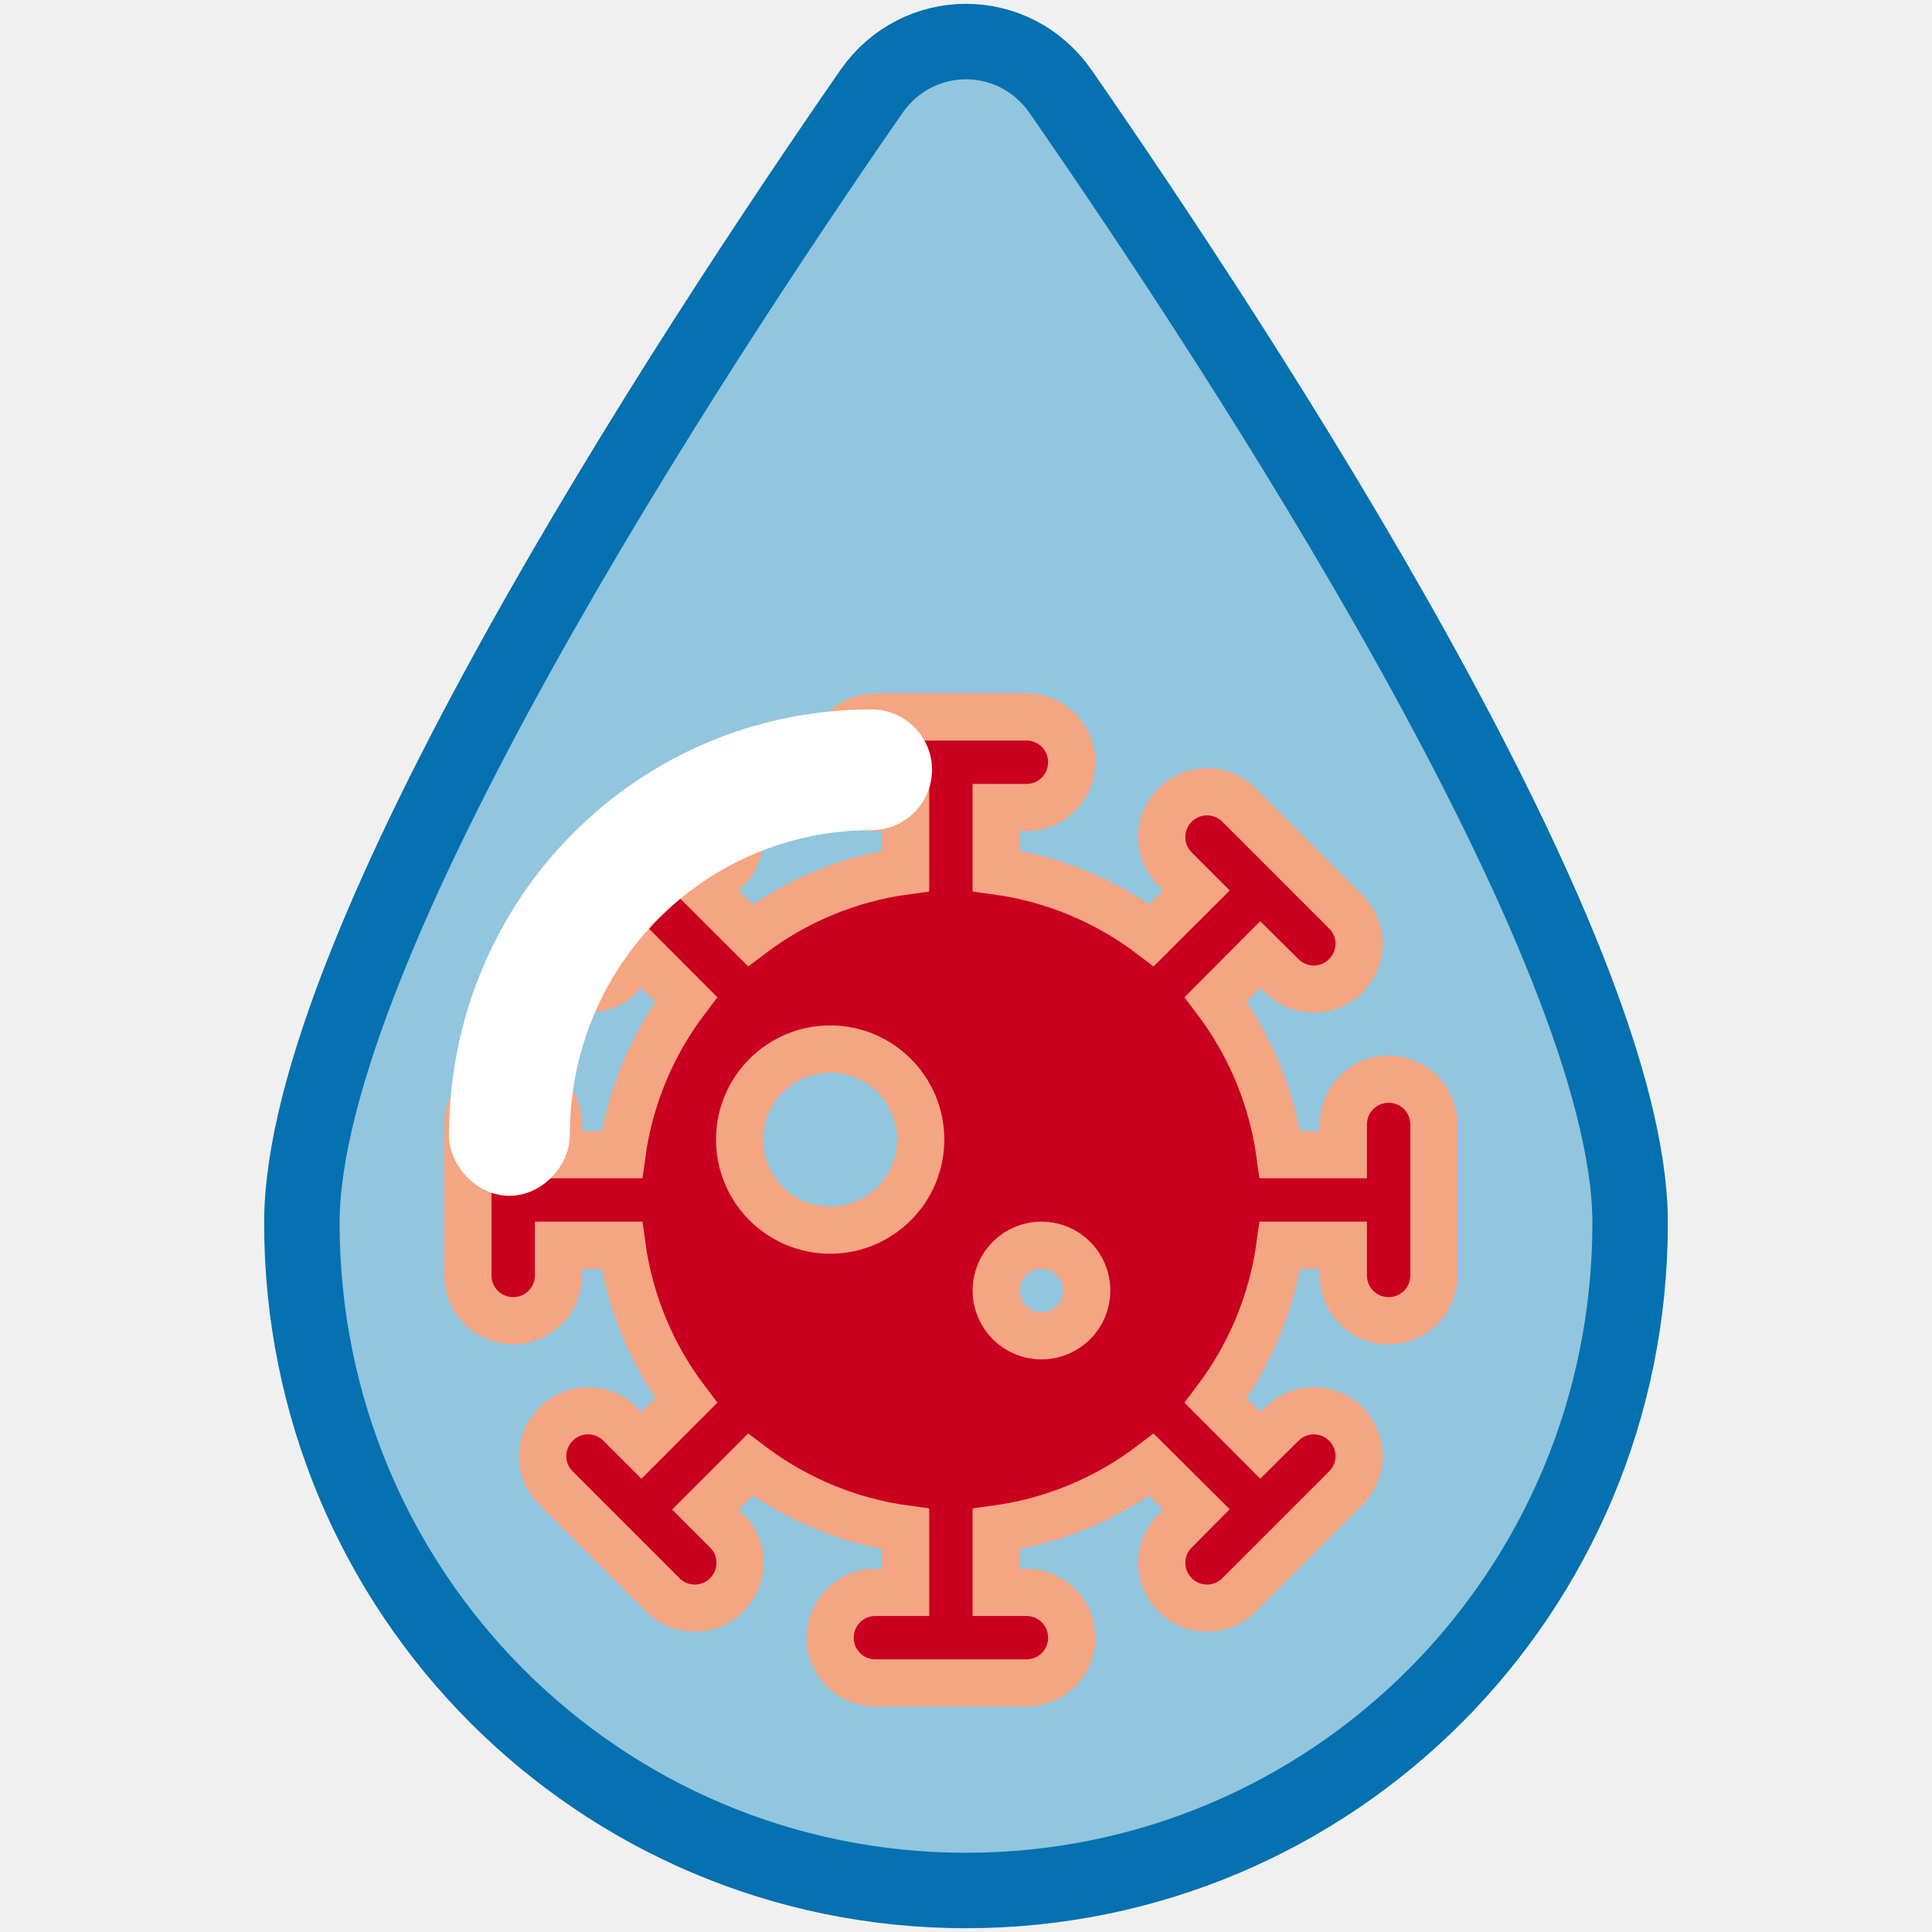
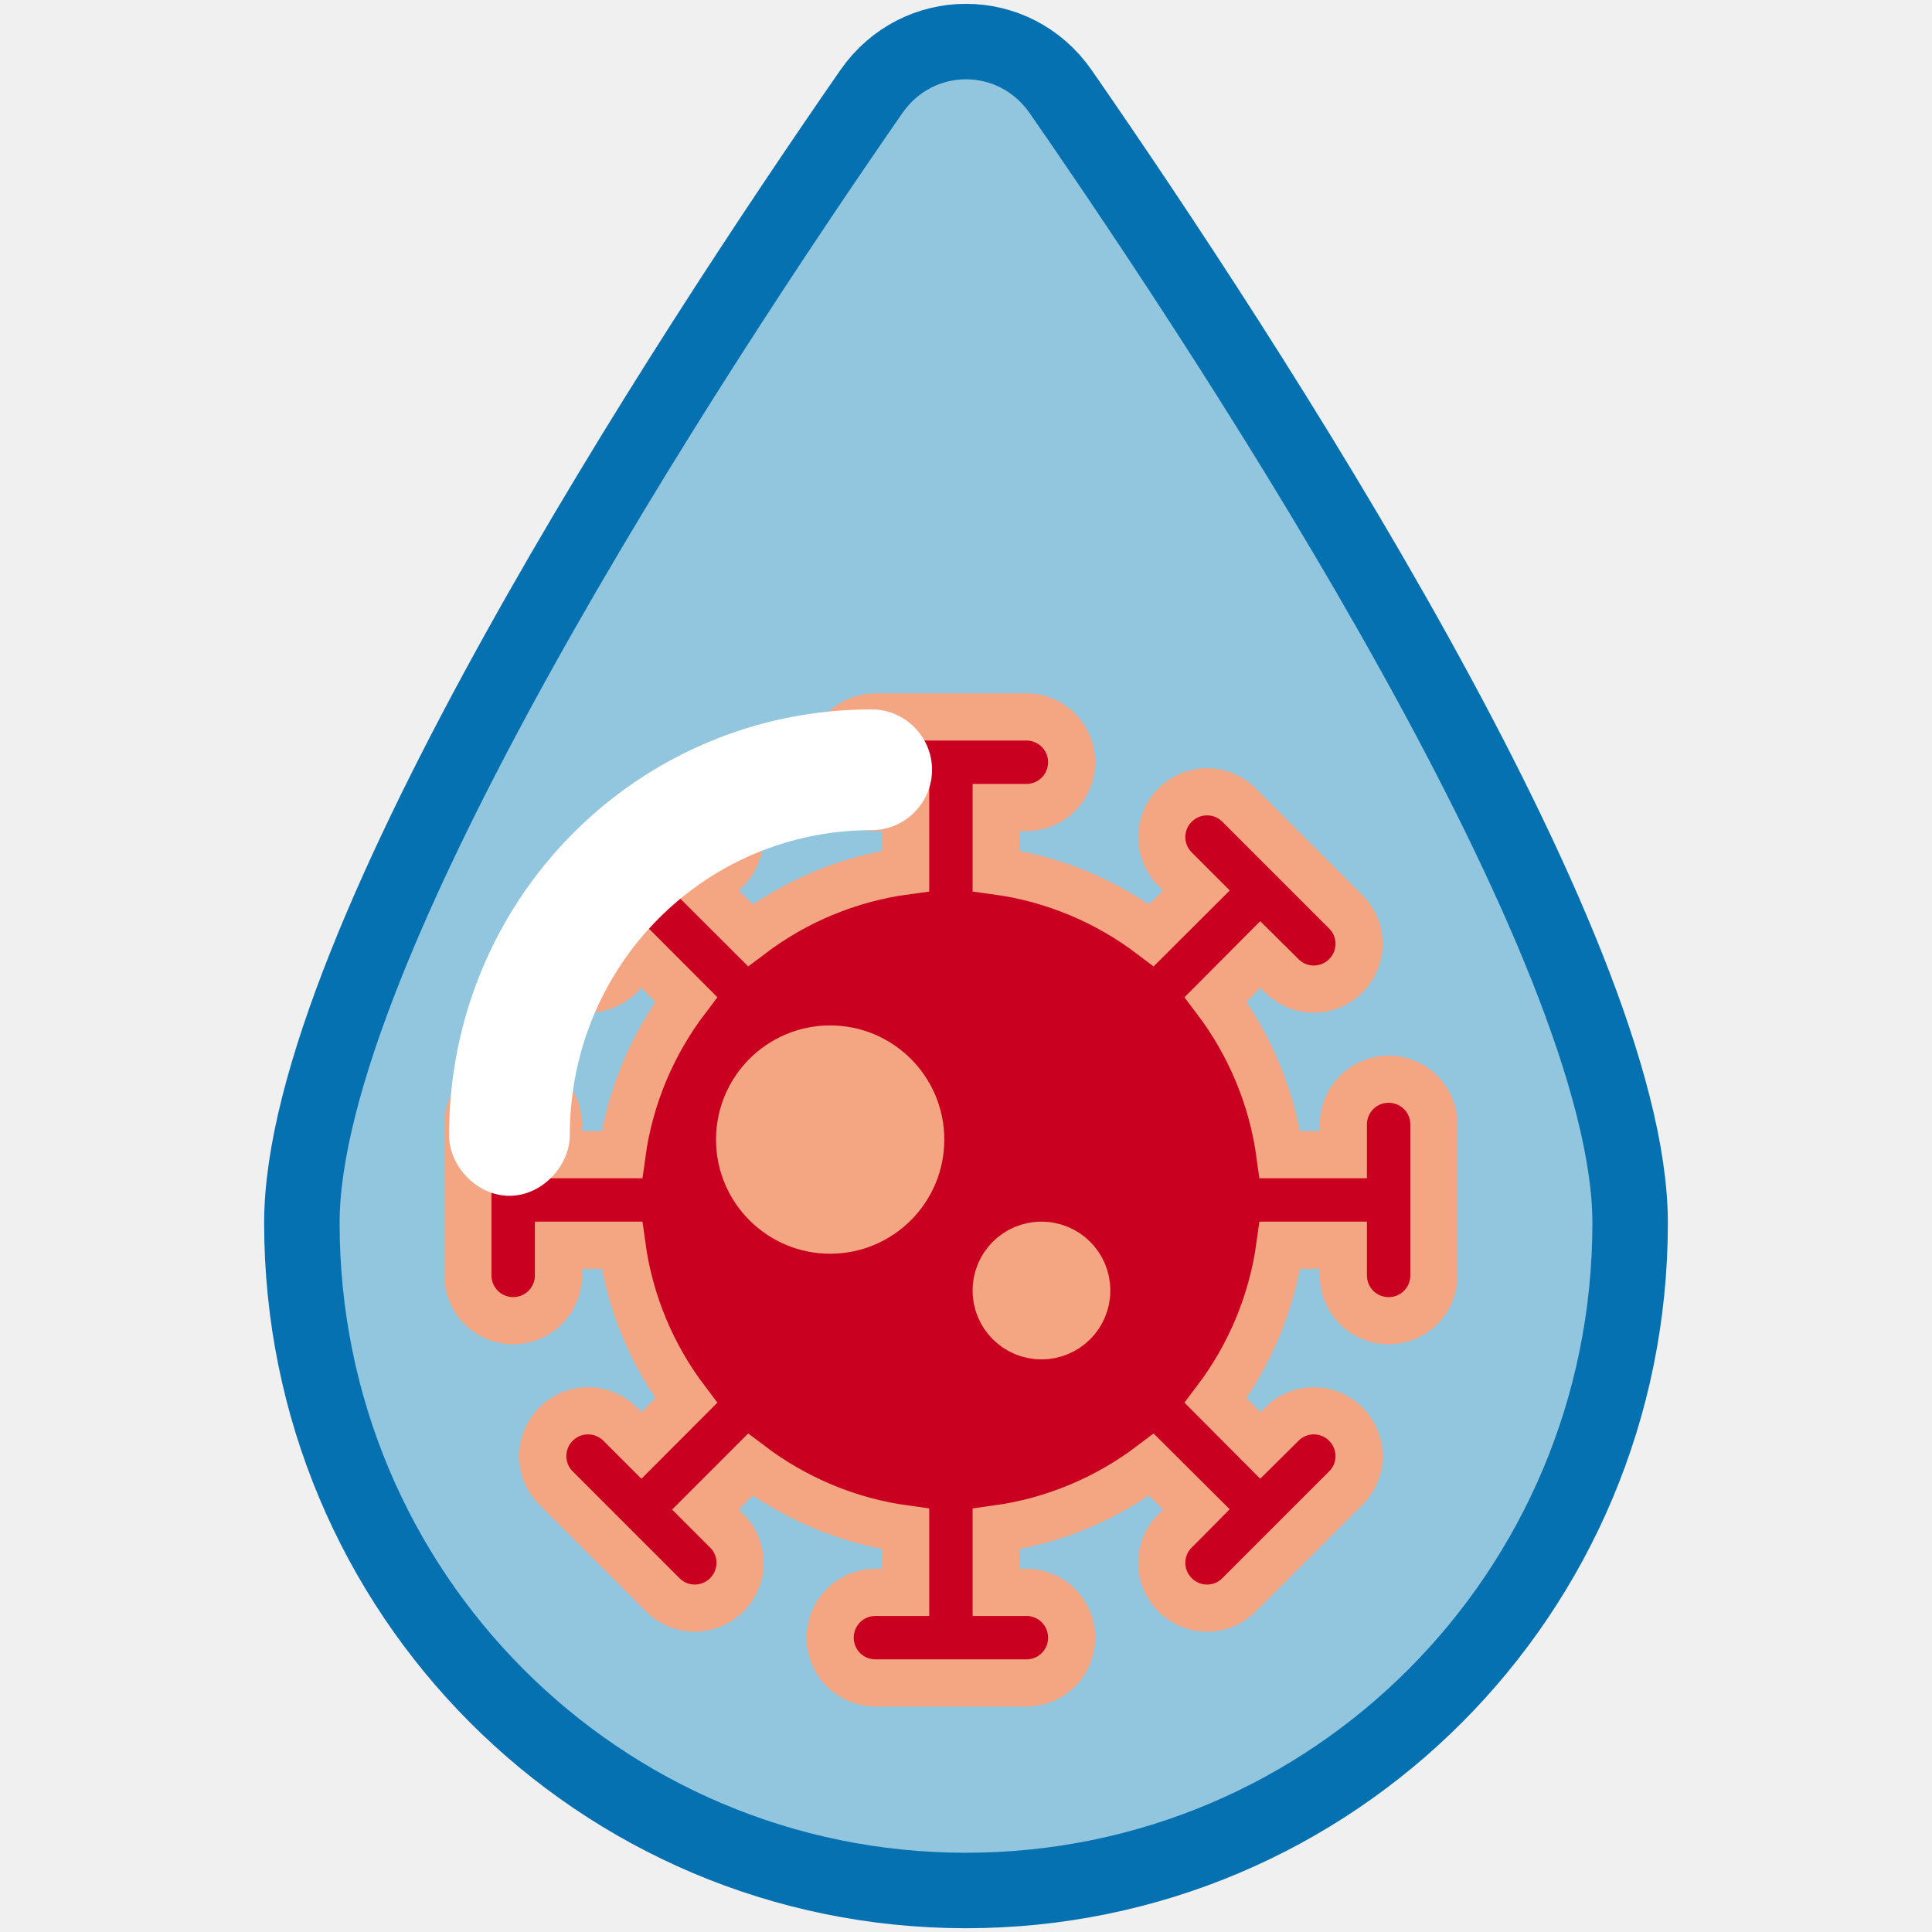
<svg xmlns="http://www.w3.org/2000/svg" width="512" height="512" viewBox="0 0 384 512">
  <g transform="translate(0, 5)">
    <path d="M16 319.1C16 245.9 118.3 89.43 166.9 19.3C179.2 1.585 204.8 1.585 217.1 19.3C265.7 89.43 368 245.9 368 319.1C368 417.2 289.2 496 192 496C94.8 496 16 417.2 16 319.1z" fill="#92c5de" stroke="#0571b0" stroke-width="20" />
  </g>
  <g transform="translate(60, 190) scale(0.5)">
+     <circle cx="250" cy="250" r="125" fill="#f4a582" />
    <path d="M192 24C192 10.75 202.7 0 216 0H296C309.3 0 320 10.75 320 24C320 37.25 309.3 48 296 48H280V81.62C310.7 85.8 338.8 97.88 362.3 115.7L386.1 91.95L374.8 80.64C365.4 71.26 365.4 56.07 374.8 46.7C384.2 37.32 399.4 37.32 408.7 46.7L465.3 103.3C474.7 112.6 474.7 127.8 465.3 137.2C455.9 146.6 440.7 146.6 431.4 137.2L420 125.9L396.3 149.7C414.1 173.2 426.2 201.3 430.4 232H464V216C464 202.7 474.7 192 488 192C501.3 192 512 202.7 512 216V296C512 309.3 501.3 320 488 320C474.7 320 464 309.3 464 296V280H430.4C426.2 310.7 414.1 338.8 396.3 362.3L420 386.1L431.4 374.8C440.7 365.4 455.9 365.4 465.3 374.8C474.7 384.2 474.7 399.4 465.3 408.7L408.7 465.3C399.4 474.7 384.2 474.7 374.8 465.3C365.4 455.9 365.4 440.7 374.8 431.4L386.1 420L362.3 396.3C338.8 414.1 310.7 426.2 280 430.4V464H296C309.3 464 320 474.7 320 488C320 501.3 309.3 512 296 512H216C202.7 512 192 501.3 192 488C192 474.7 202.7 464 216 464H232V430.4C201.3 426.2 173.2 414.1 149.7 396.3L125.9 420.1L137.2 431.4C146.6 440.7 146.6 455.9 137.2 465.3C127.8 474.7 112.6 474.7 103.3 465.3L46.7 408.7C37.32 399.4 37.32 384.2 46.7 374.8C56.07 365.4 71.27 365.4 80.64 374.8L91.95 386.1L115.7 362.3C97.88 338.8 85.8 310.7 81.62 280H48V296C48 309.3 37.25 320 24 320C10.75 320 0 309.3 0 296V216C0 202.7 10.75 192 24 192C37.25 192 48 202.7 48 216V232H81.62C85.8 201.3 97.88 173.2 115.7 149.7L91.95 125.9L80.64 137.2C71.26 146.6 56.07 146.6 46.7 137.2C37.32 127.8 37.32 112.6 46.7 103.3L103.3 46.7C112.6 37.33 127.8 37.33 137.2 46.7C146.6 56.07 146.6 71.27 137.2 80.64L125.9 91.95L149.7 115.7C173.2 97.88 201.3 85.8 232 81.62V48H216C202.7 48 192 37.26 192 24V24zM192 176C165.5 176 144 197.5 144 224C144 250.5 165.5 272 192 272C218.5 272 240 250.5 240 224C240 197.5 218.5 176 192 176zM304 328C317.3 328 328 317.3 328 304C328 290.7 317.3 280 304 280C290.7 280 280 290.7 280 304C280 317.3 290.7 328 304 328z" fill="#ca0020" stroke="#f4a582" stroke-width="25" />
  </g>
  <g transform="scale(1, -1) translate(-25, -620)">
    <path d="M112 319.1C112 311.2 104.8 303.1 96 303.1C87.16 303.1 80 311.2 80 319.1C80 381.9 130.1 432 192 432C200.8 432 208 424.8 208 416C208 407.2 200.8 400 192 400C147.8 400 112 364.2 112 319.1z" fill="white" />
  </g>
</svg>
